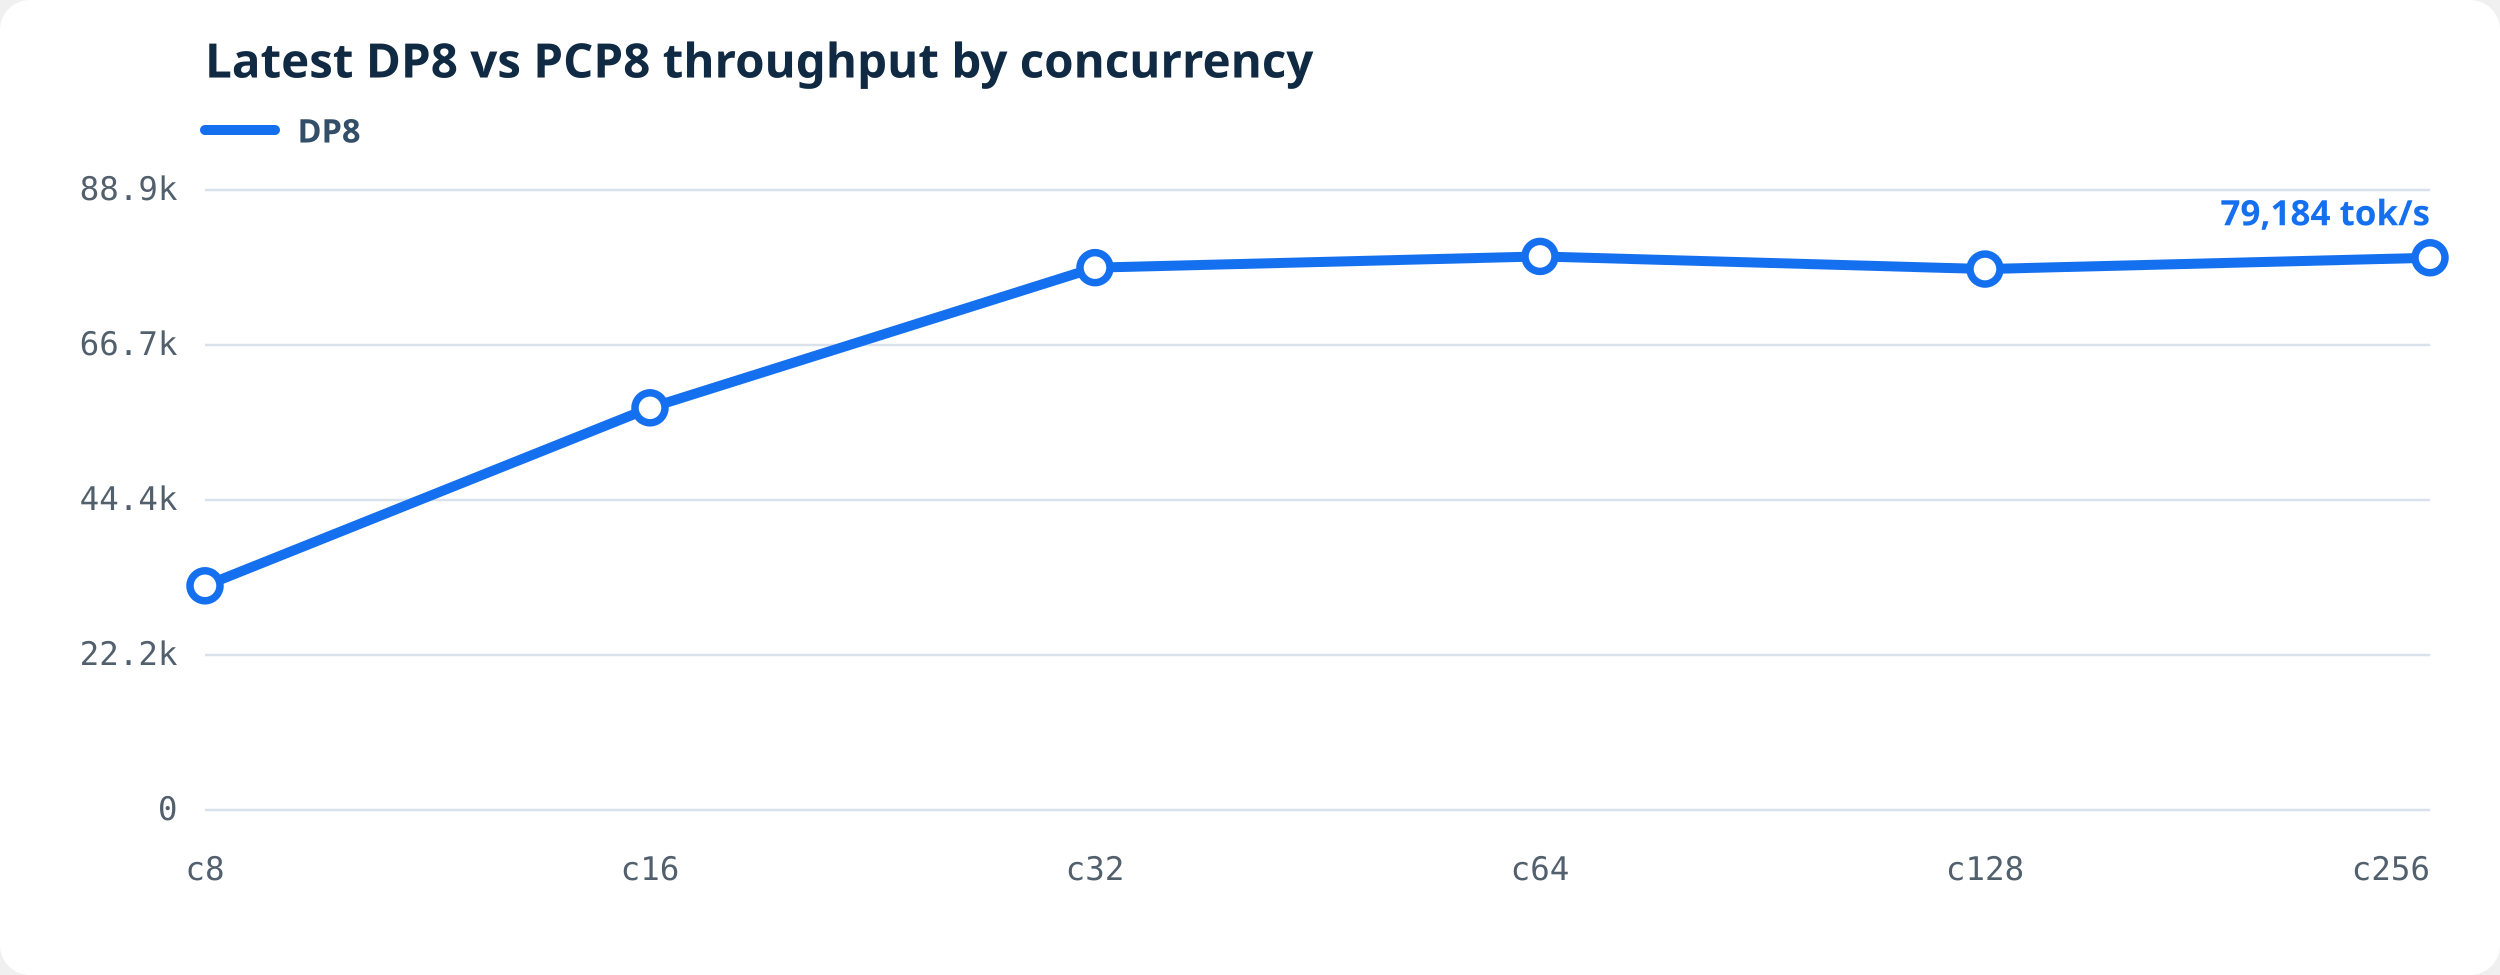
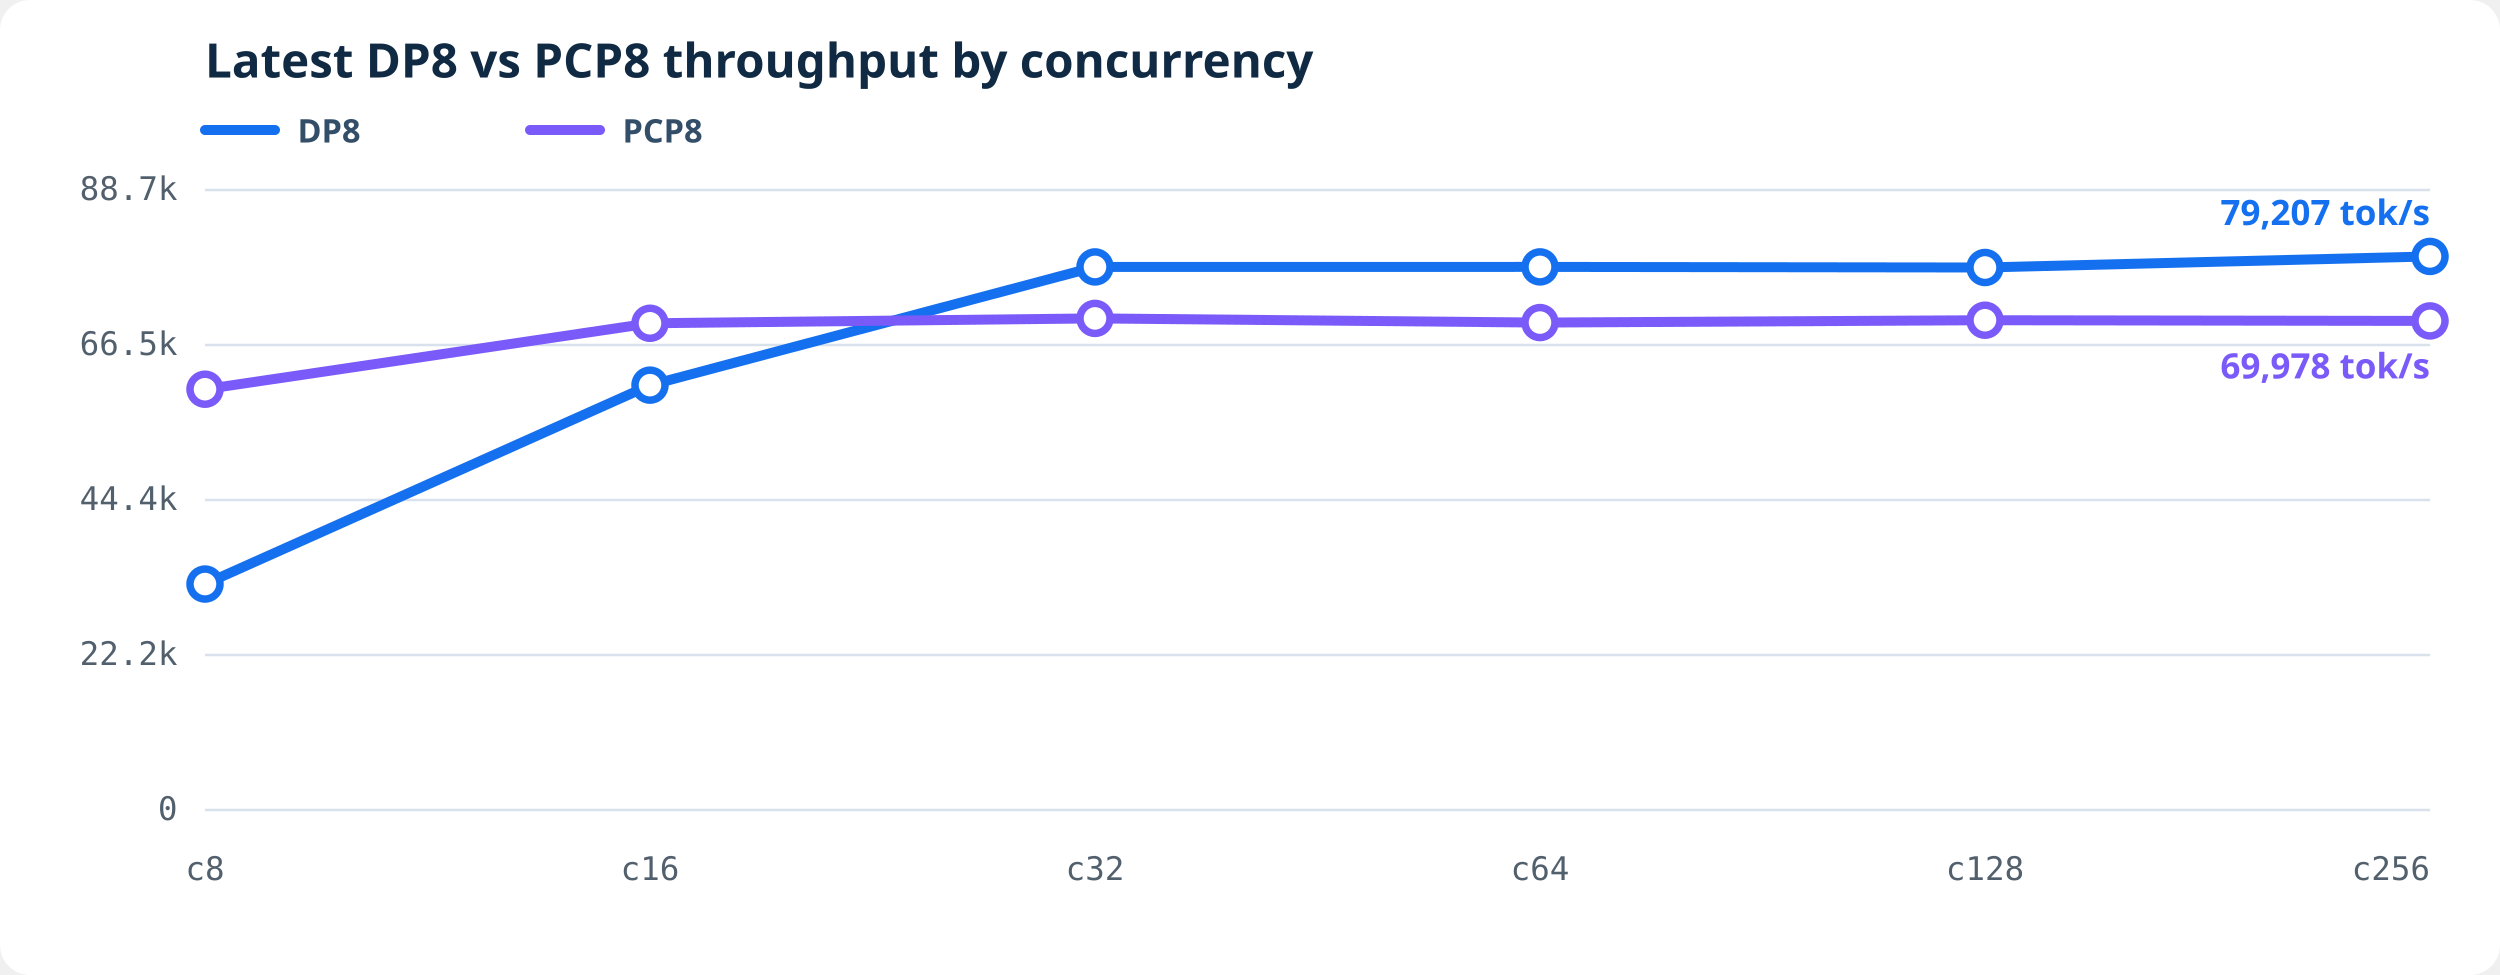
<svg xmlns="http://www.w3.org/2000/svg" viewBox="0 0 1000 390" role="img" aria-labelledby="throughput-title throughput-desc">
  <style>.bg{fill:#fff}.grid{stroke:#d9e2ec;stroke-width:1}.axis{fill:#52606d;font:13px ui-monospace,SFMono-Regular,Consolas,monospace}.heading{fill:#102a43;font:600 19px system-ui,sans-serif}.line{fill:none;stroke-width:4;stroke-linejoin:round;stroke-linecap:round}.dot{fill:#fff;stroke-width:3}.latest{stroke-width:3}.legend{fill:#334e68;font:600 13px system-ui,sans-serif}.value{font:600 14px system-ui,sans-serif}</style>
  <rect class="bg" width="1000" height="390" rx="12" />
  <text class="heading" x="82" y="31">Latest DP8 vs PCP8 throughput by concurrency</text>
  <line x1="82" y1="52" x2="110" y2="52" stroke="#1570ef" stroke-width="4" stroke-linecap="round" />
  <text class="legend" x="119" y="57">DP8</text>
+   <line x1="212" y1="52" x2="240" y2="52" stroke="#7a5af8" stroke-width="4" stroke-linecap="round" />
+   <text class="legend" x="249" y="57">PCP8</text>
  <line class="grid" x1="82" y1="324.00" x2="972" y2="324.00" />
  <text class="axis" text-anchor="end" x="71" y="328.00">0</text>
  <line class="grid" x1="82" y1="262.00" x2="972" y2="262.00" />
  <text class="axis" text-anchor="end" x="71" y="266.00">22.2k</text>
  <line class="grid" x1="82" y1="200.00" x2="972" y2="200.00" />
  <text class="axis" text-anchor="end" x="71" y="204.00">44.4k</text>
  <line class="grid" x1="82" y1="138.00" x2="972" y2="138.00" />
-   <text class="axis" text-anchor="end" x="71" y="142.00">66.7k</text>
+   <text class="axis" text-anchor="end" x="71" y="142.00">66.5k</text>
  <line class="grid" x1="82" y1="76.00" x2="972" y2="76.00" />
-   <text class="axis" text-anchor="end" x="71" y="80.00">88.9k</text>
+   <text class="axis" text-anchor="end" x="71" y="80.00">88.7k</text>
  <text class="axis" text-anchor="middle" x="82.00" y="352">c8</text>
  <text class="axis" text-anchor="middle" x="260.00" y="352">c16</text>
  <text class="axis" text-anchor="middle" x="438.00" y="352">c32</text>
  <text class="axis" text-anchor="middle" x="616.00" y="352">c64</text>
  <text class="axis" text-anchor="middle" x="794.00" y="352">c128</text>
  <text class="axis" text-anchor="end" x="972.00" y="352">c256</text>
-   <polyline class="line" stroke="#1570ef" points="82.00,234.32 260.00,163.13 438.00,107.06 616.00,102.57 794.00,107.62 972.00,103.10" />
-   <circle class="dot" fill="#fff" stroke="#1570ef" cx="82.00" cy="234.32" r="6" />
-   <circle class="dot" fill="#fff" stroke="#1570ef" cx="260.00" cy="163.13" r="6" />
-   <circle class="dot" fill="#fff" stroke="#1570ef" cx="438.00" cy="107.06" r="6" />
-   <circle class="dot" fill="#fff" stroke="#1570ef" cx="616.00" cy="102.57" r="6" />
-   <circle class="dot" fill="#fff" stroke="#1570ef" cx="794.00" cy="107.62" r="6" />
-   <circle class="dot latest" fill="#1570ef" stroke="#1570ef" cx="972.00" cy="103.10" r="6" />
-   <text class="value" fill="#1570ef" text-anchor="end" x="972.00" y="90.10">79,184 tok/s</text>
+   <polyline class="line" stroke="#1570ef" points="82.00,233.62 260.00,154.06 438.00,106.77 616.00,106.76 794.00,107.00 972.00,102.57" />
+   <circle class="dot" fill="#fff" stroke="#1570ef" cx="82.00" cy="233.62" r="6" />
+   <circle class="dot" fill="#fff" stroke="#1570ef" cx="260.00" cy="154.06" r="6" />
+   <circle class="dot" fill="#fff" stroke="#1570ef" cx="438.00" cy="106.77" r="6" />
+   <circle class="dot" fill="#fff" stroke="#1570ef" cx="616.00" cy="106.76" r="6" />
+   <circle class="dot" fill="#fff" stroke="#1570ef" cx="794.00" cy="107.00" r="6" />
+   <circle class="dot latest" fill="#1570ef" stroke="#1570ef" cx="972.00" cy="102.57" r="6" />
+   <text class="value" fill="#1570ef" text-anchor="end" x="972.00" y="90.00">79,207 tok/s</text>
+   <polyline class="line" stroke="#7a5af8" points="82.00,155.69 260.00,129.31 438.00,127.36 616.00,129.03 794.00,128.09 972.00,128.37" />
+   <circle class="dot" fill="#fff" stroke="#7a5af8" cx="82.00" cy="155.69" r="6" />
+   <circle class="dot" fill="#fff" stroke="#7a5af8" cx="260.00" cy="129.31" r="6" />
+   <circle class="dot" fill="#fff" stroke="#7a5af8" cx="438.00" cy="127.36" r="6" />
+   <circle class="dot" fill="#fff" stroke="#7a5af8" cx="616.00" cy="129.03" r="6" />
+   <circle class="dot" fill="#fff" stroke="#7a5af8" cx="794.00" cy="128.09" r="6" />
+   <circle class="dot latest" fill="#7a5af8" stroke="#7a5af8" cx="972.00" cy="128.37" r="6" />
+   <text class="value" fill="#7a5af8" text-anchor="end" x="972.00" y="151.37">69,978 tok/s</text>
</svg>
